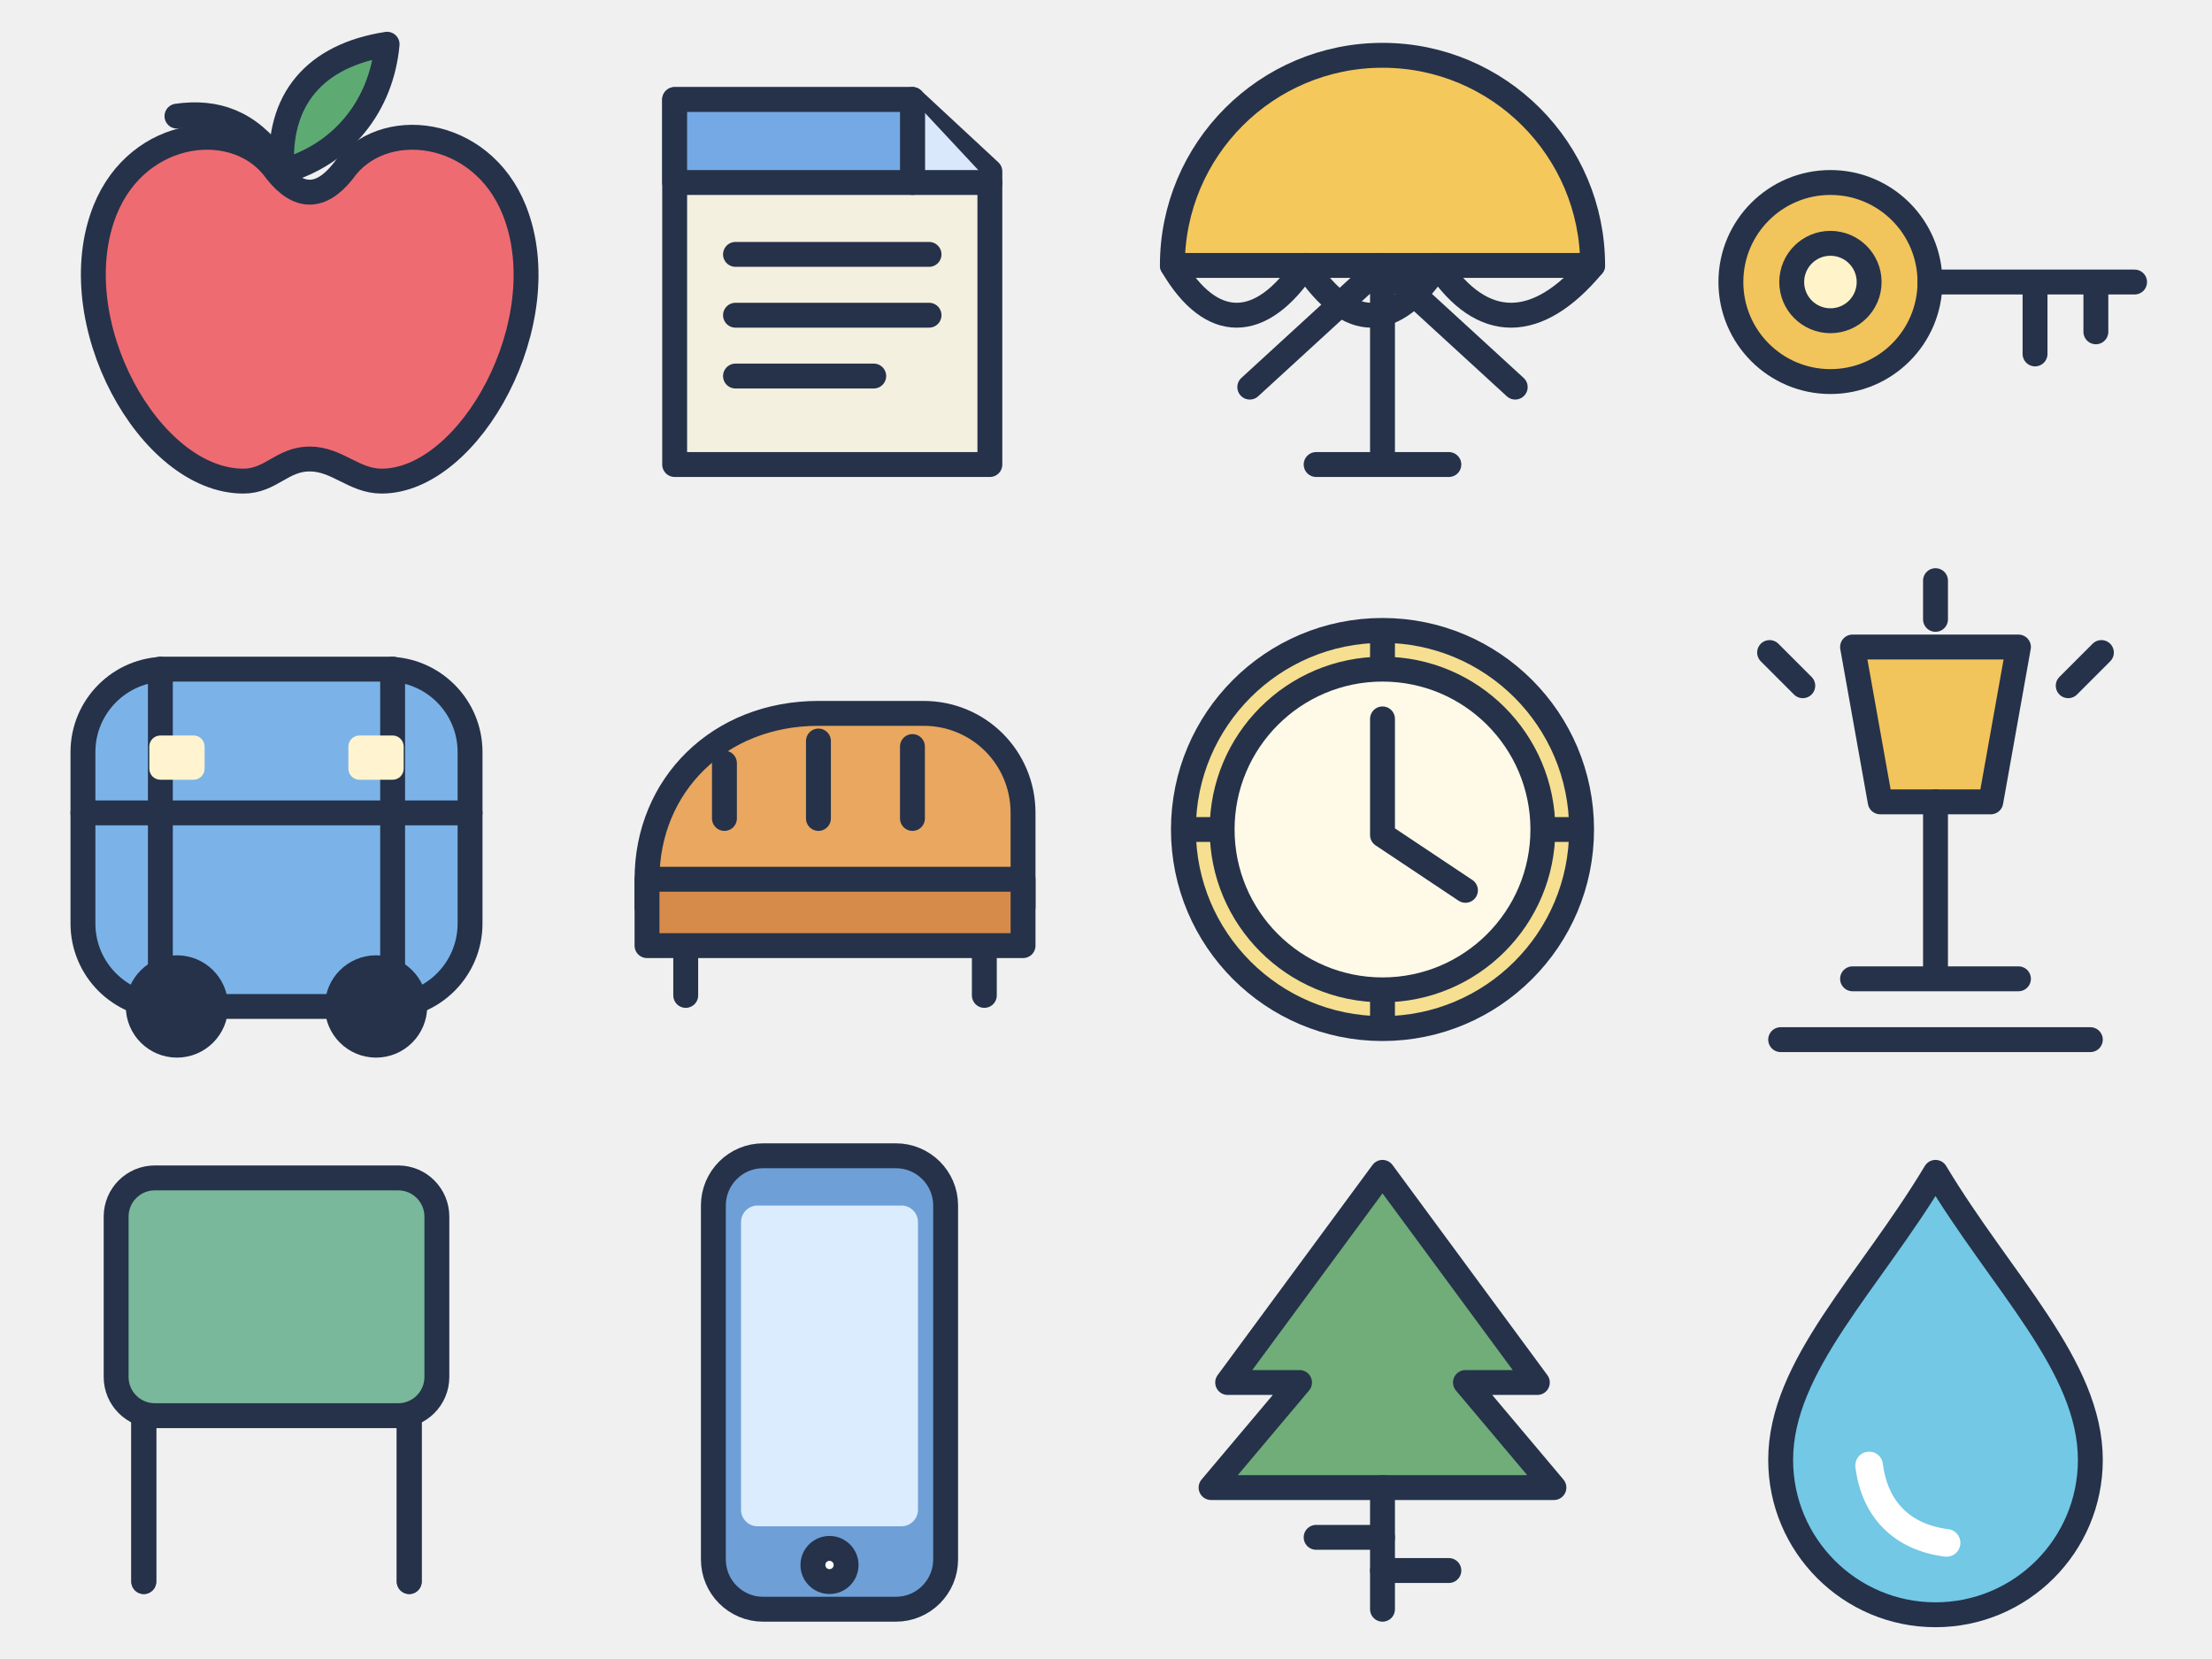
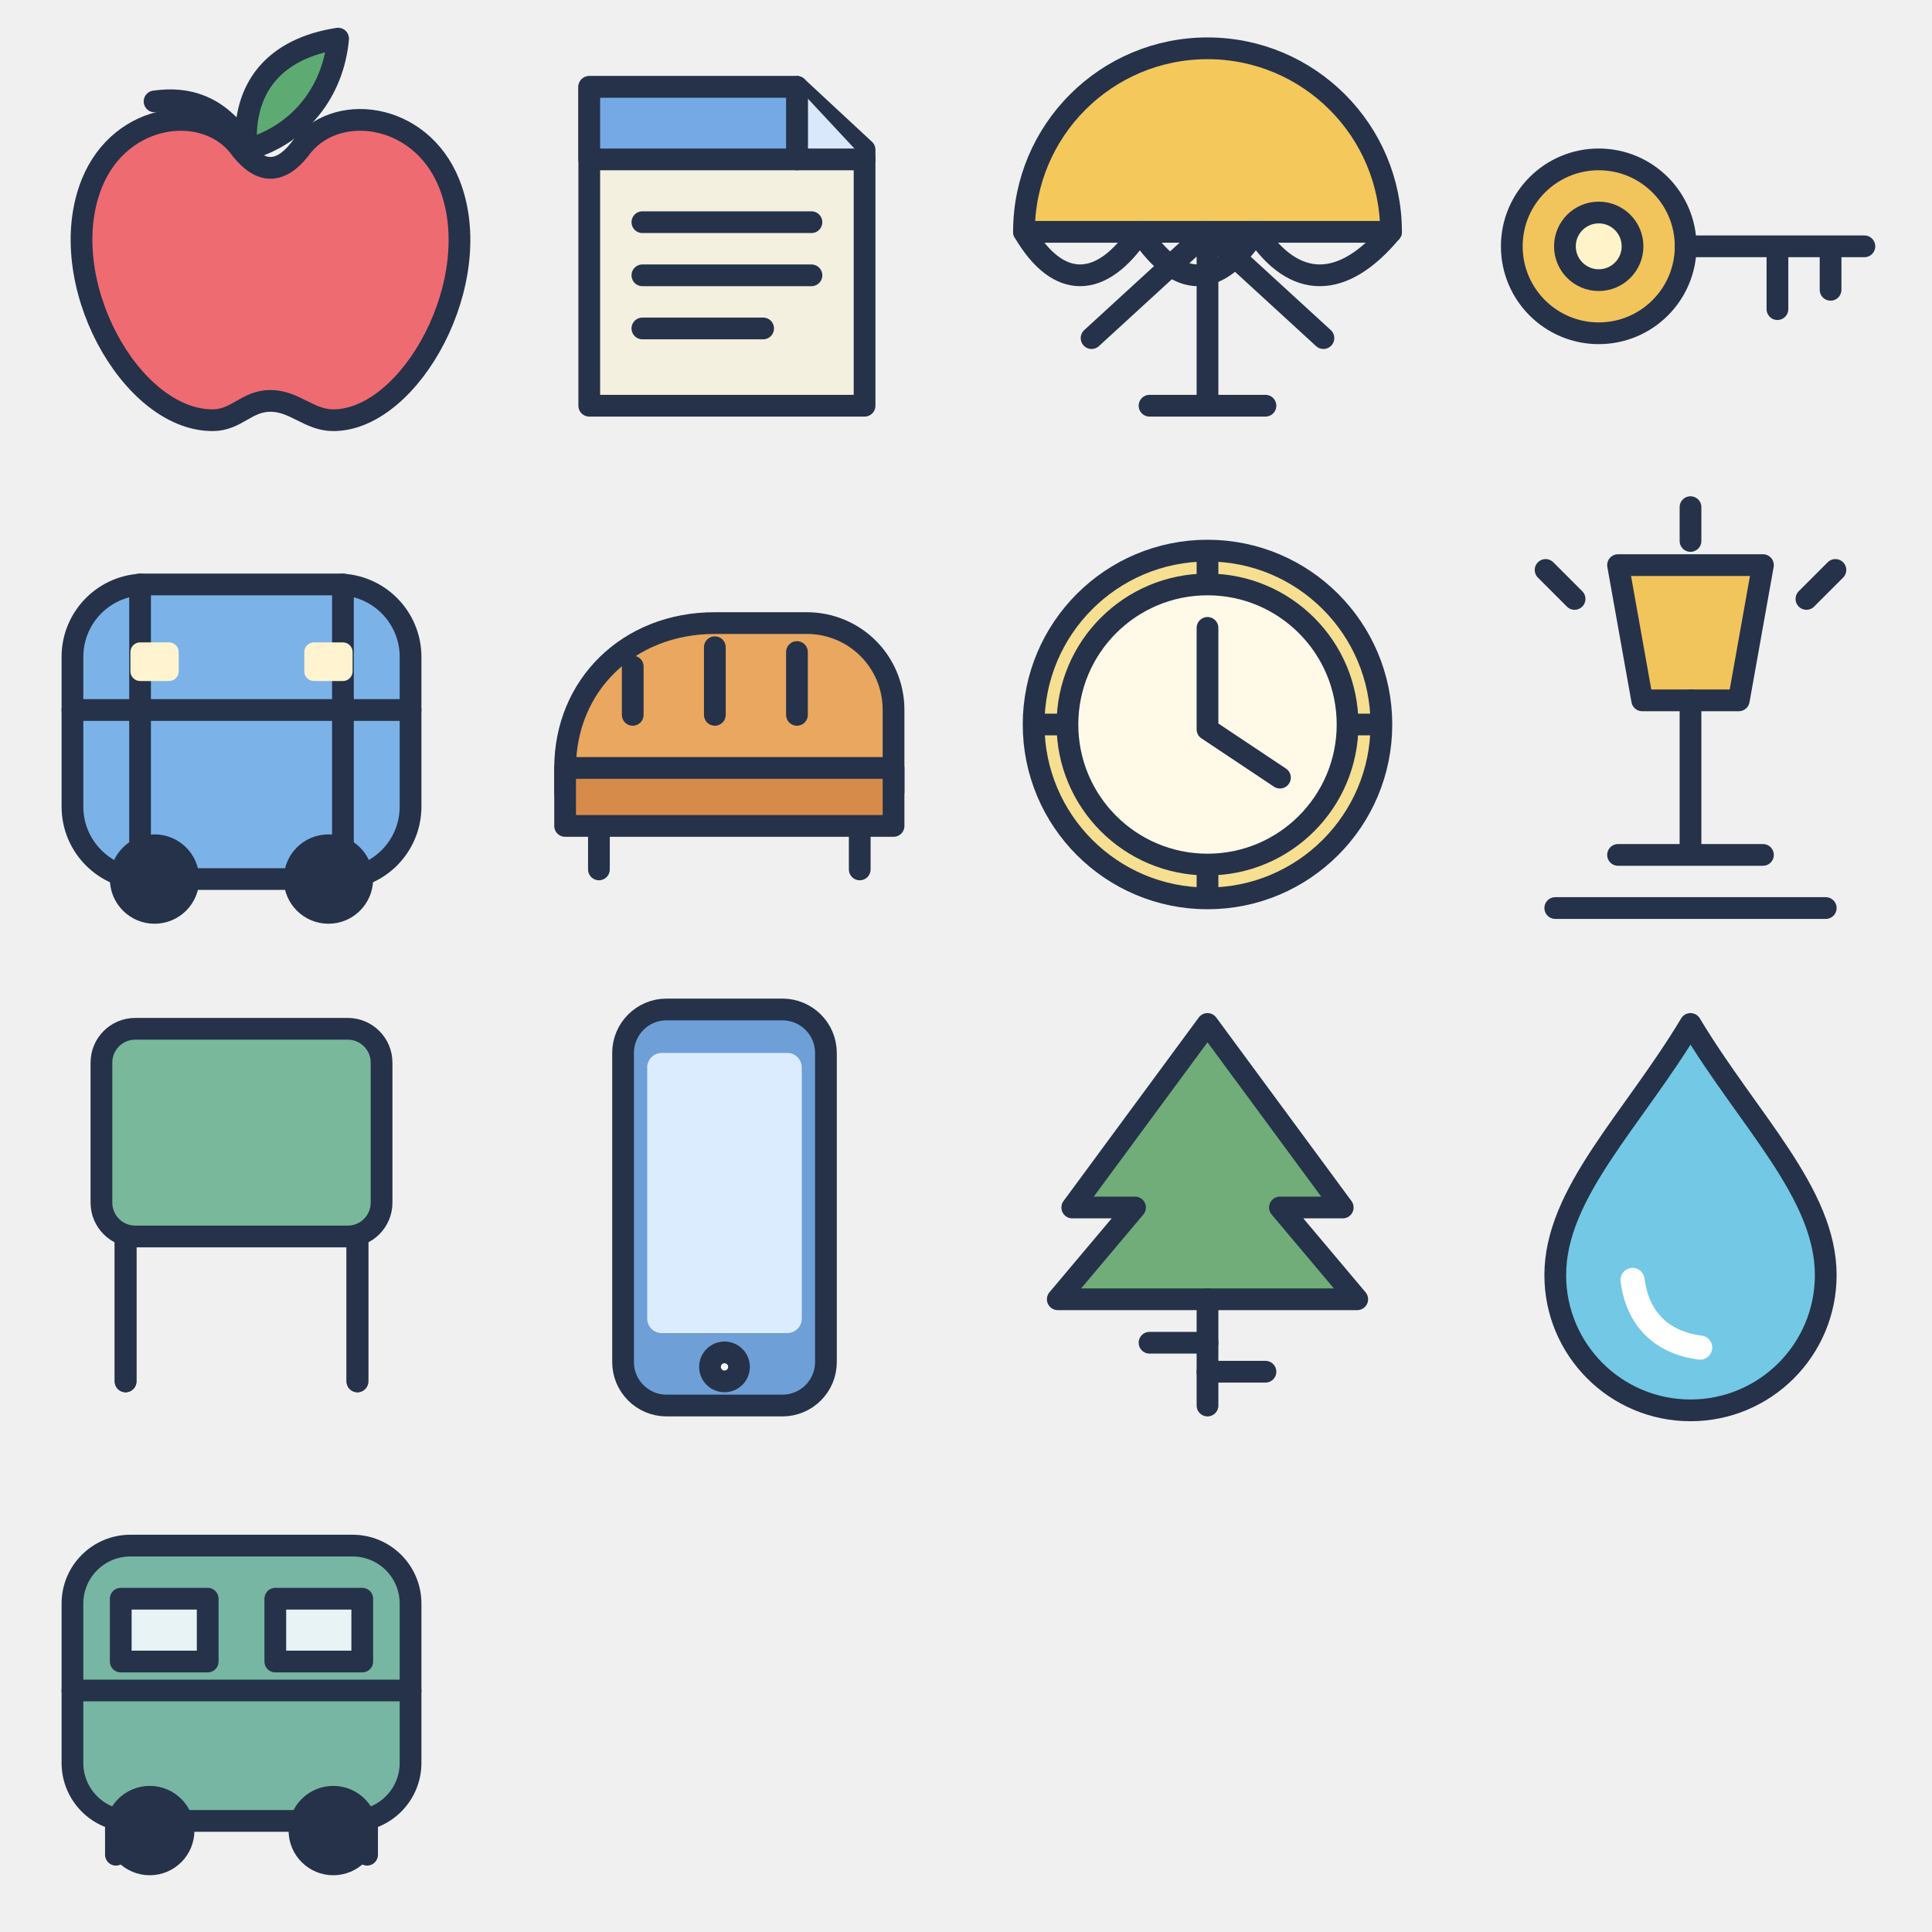
- <svg xmlns="http://www.w3.org/2000/svg" width="400" height="300" viewBox="0 0 400 300">
+ <svg xmlns="http://www.w3.org/2000/svg" width="400" height="400" viewBox="0 0 400 400">
  <view id="apple" viewBox="0 0 100 100" />
  <view id="book" viewBox="100 0 100 100" />
  <view id="umbrella" viewBox="200 0 100 100" />
  <view id="key" viewBox="300 0 100 100" />
  <view id="train" viewBox="0 100 100 100" />
  <view id="bread" viewBox="100 100 100 100" />
  <view id="clock" viewBox="200 100 100 100" />
  <view id="lamp" viewBox="300 100 100 100" />
  <view id="chair" viewBox="0 200 100 100" />
  <view id="phone" viewBox="100 200 100 100" />
  <view id="tree" viewBox="200 200 100 100" />
  <view id="water" viewBox="300 200 100 100" />
+   <view id="bus" viewBox="0 300 100 100" />
  <g stroke="#25324a" stroke-width="4.5" stroke-linecap="round" stroke-linejoin="round">
    <g transform="translate(0 0)">
      <path d="M50 31c-7-10-25-8-31 7-8 20 8 49 25 49 5 0 7-4 12-4s8 4 13 4c16 0 32-29 24-49-6-15-24-17-31-7-4 5-8 5-12 0Z" fill="#ef6b72" />
      <path d="M51 31c-1-13 6-21 19-23-1 11-8 20-19 23Z" fill="#5eaa73" />
      <path d="M50 29c-5-7-11-9-18-8" fill="none" />
    </g>
    <g transform="translate(100 0)">
      <path d="M22 18h43l14 13v53H22Z" fill="#f4f0df" />
      <path d="M65 18v15h14" fill="#d9e8fb" />
      <path d="M22 18h43v15H22Z" fill="#75a9e6" />
      <path d="M33 46h35M33 57h35M33 68h25" fill="none" />
    </g>
    <g transform="translate(200 0)">
      <path d="M12 48a38 38 0 0 1 76 0Z" fill="#f4c85b" />
      <path d="M50 48v36M38 84h24M50 48 26 70M50 48l24 22" fill="none" />
      <path d="M12 48c7 12 16 12 24 0 8 12 16 12 24 0 8 12 18 12 28 0" fill="none" />
    </g>
    <g transform="translate(300 0)">
      <circle cx="31" cy="51" r="18" fill="#f2c45c" />
      <circle cx="31" cy="51" r="7" fill="#fff4c9" />
      <path d="M49 51h37M68 51v13M79 51v9" fill="none" />
    </g>
    <g transform="translate(0 100)">
      <rect x="15" y="21" width="70" height="61" rx="15" fill="#7bb3e8" />
      <path d="M15 47h70M29 21v61M71 21v61" fill="none" />
      <rect x="27" y="33" width="10" height="8" rx="2" fill="#fff4cf" stroke="none" />
      <rect x="63" y="33" width="10" height="8" rx="2" fill="#fff4cf" stroke="none" />
      <circle cx="32" cy="82" r="7" fill="#25324a" />
      <circle cx="68" cy="82" r="7" fill="#25324a" />
    </g>
    <g transform="translate(100 100)">
      <path d="M17 59c0-17 13-30 31-30h19c10 0 18 8 18 18v17H17Z" fill="#e9a75f" />
      <path d="M17 59h68v12H17Z" fill="#d78b4a" />
      <path d="M31 38v10M48 34v14M65 35v13" fill="none" />
      <path d="M24 72v8M78 72v8" fill="none" />
    </g>
    <g transform="translate(200 100)">
      <circle cx="50" cy="50" r="36" fill="#f6df91" />
      <circle cx="50" cy="50" r="29" fill="#fff9e8" />
      <path d="M50 30v21l15 10" fill="none" />
      <path d="M50 15v5M85 50h-5M50 85v-5M15 50h5" fill="none" />
    </g>
    <g transform="translate(300 100)">
      <path d="M35 17h30l-5 28H40Z" fill="#f2c45c" />
      <path d="M50 45v31M35 77h30" fill="none" />
      <path d="M22 88h56" fill="none" />
      <path d="M50 5v7M20 18l6 6M80 18l-6 6" fill="none" />
    </g>
    <g transform="translate(0 200)">
      <path d="M26 17v36h48V17M26 53v33M74 53v33M26 53h48" fill="none" />
      <rect x="21" y="13" width="58" height="43" rx="7" fill="#79b89a" />
      <path d="M26 56v30M74 56v30" fill="none" />
    </g>
    <g transform="translate(100 200)">
      <rect x="29" y="9" width="42" height="82" rx="9" fill="#6f9fd7" />
      <rect x="34" y="18" width="32" height="58" rx="3" fill="#dcecff" stroke="none" />
      <circle cx="50" cy="83" r="3" fill="#fff" />
    </g>
    <g transform="translate(200 200)">
      <path d="M50 12 22 50h13L19 69h62L65 50h13Z" fill="#70ad79" />
      <path d="M50 69v22" fill="none" />
      <path d="M50 78h-12M50 84h12" fill="none" />
    </g>
    <g transform="translate(300 200)">
      <path d="M50 12C38 32 22 47 22 64a28 28 0 0 0 56 0C78 47 62 32 50 12Z" fill="#72c8e5" />
      <path d="M38 65c1 8 6 13 14 14" fill="none" stroke="#fff" stroke-width="5" />
    </g>
+     <g transform="translate(0 300)">
+       <rect x="15" y="20" width="70" height="57" rx="12" fill="#77b6a2" />
+       <path d="M15 50h70M25 31h18v13H25ZM57 31h18v13H57Z" fill="#e7f3f5" />
+       <path d="M24 77v7M76 77v7" fill="none" />
+       <circle cx="31" cy="79" r="7" fill="#25324a" />
+       <circle cx="69" cy="79" r="7" fill="#25324a" />
+     </g>
  </g>
</svg>
